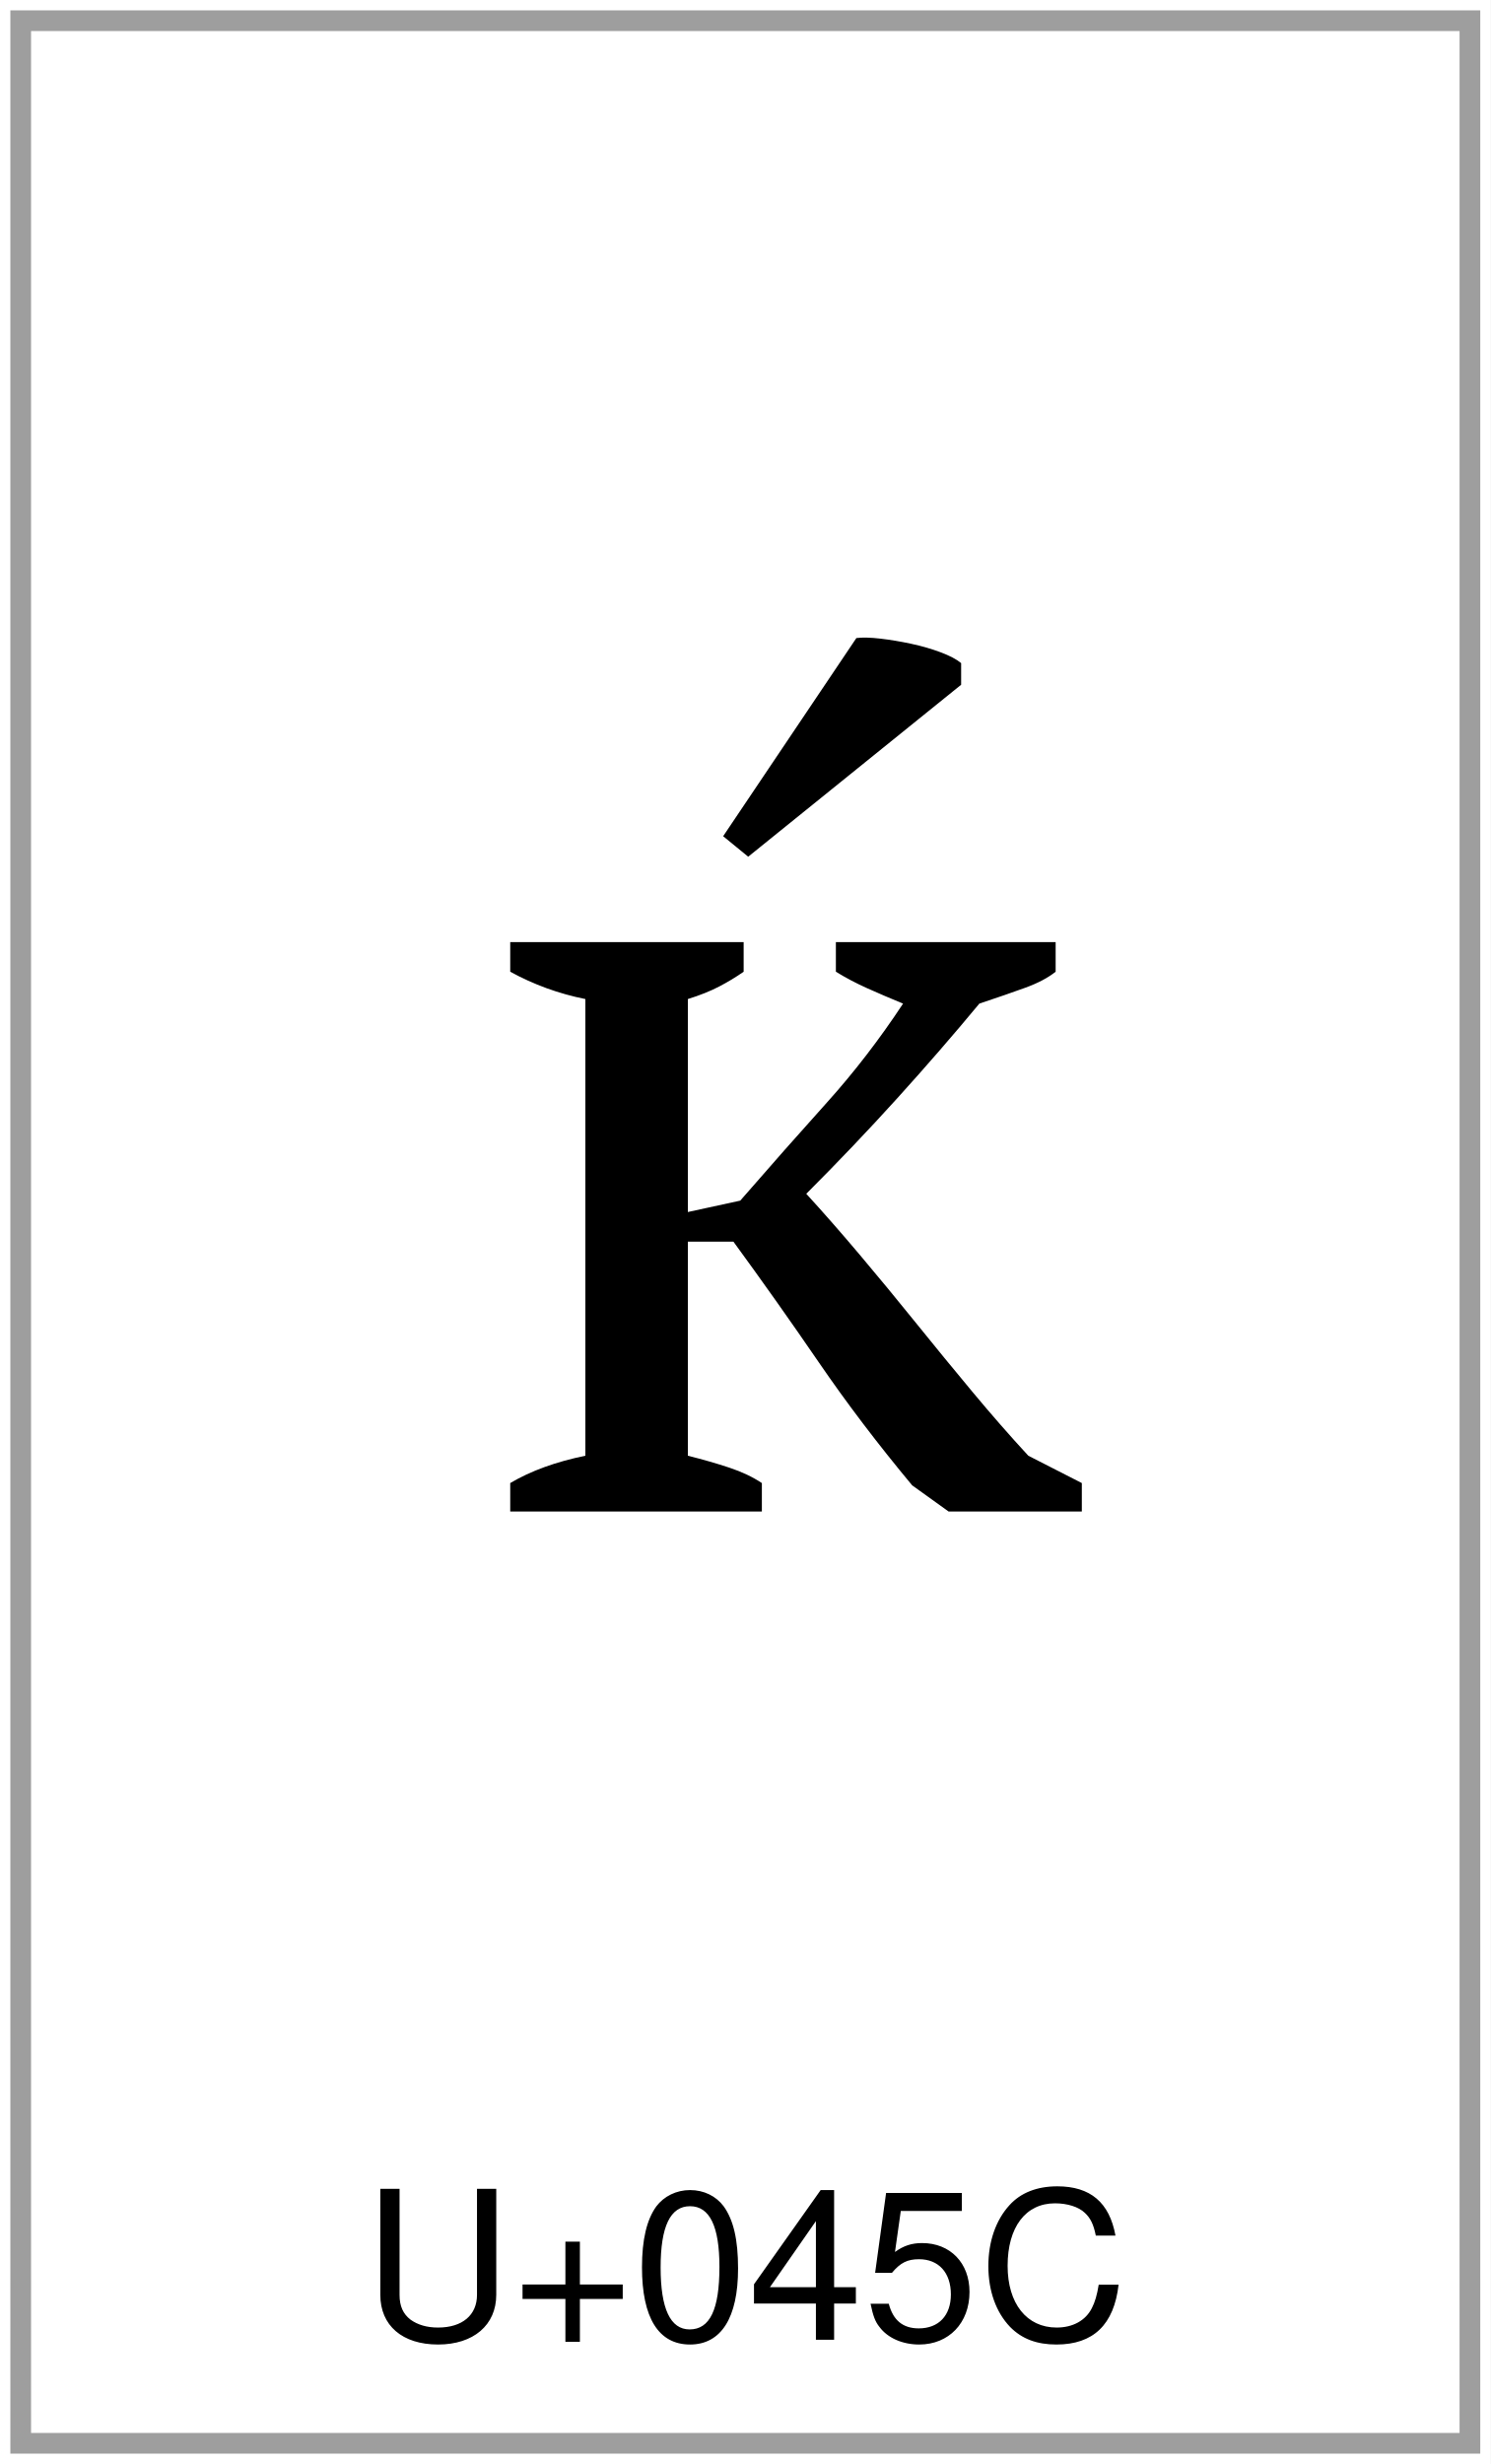
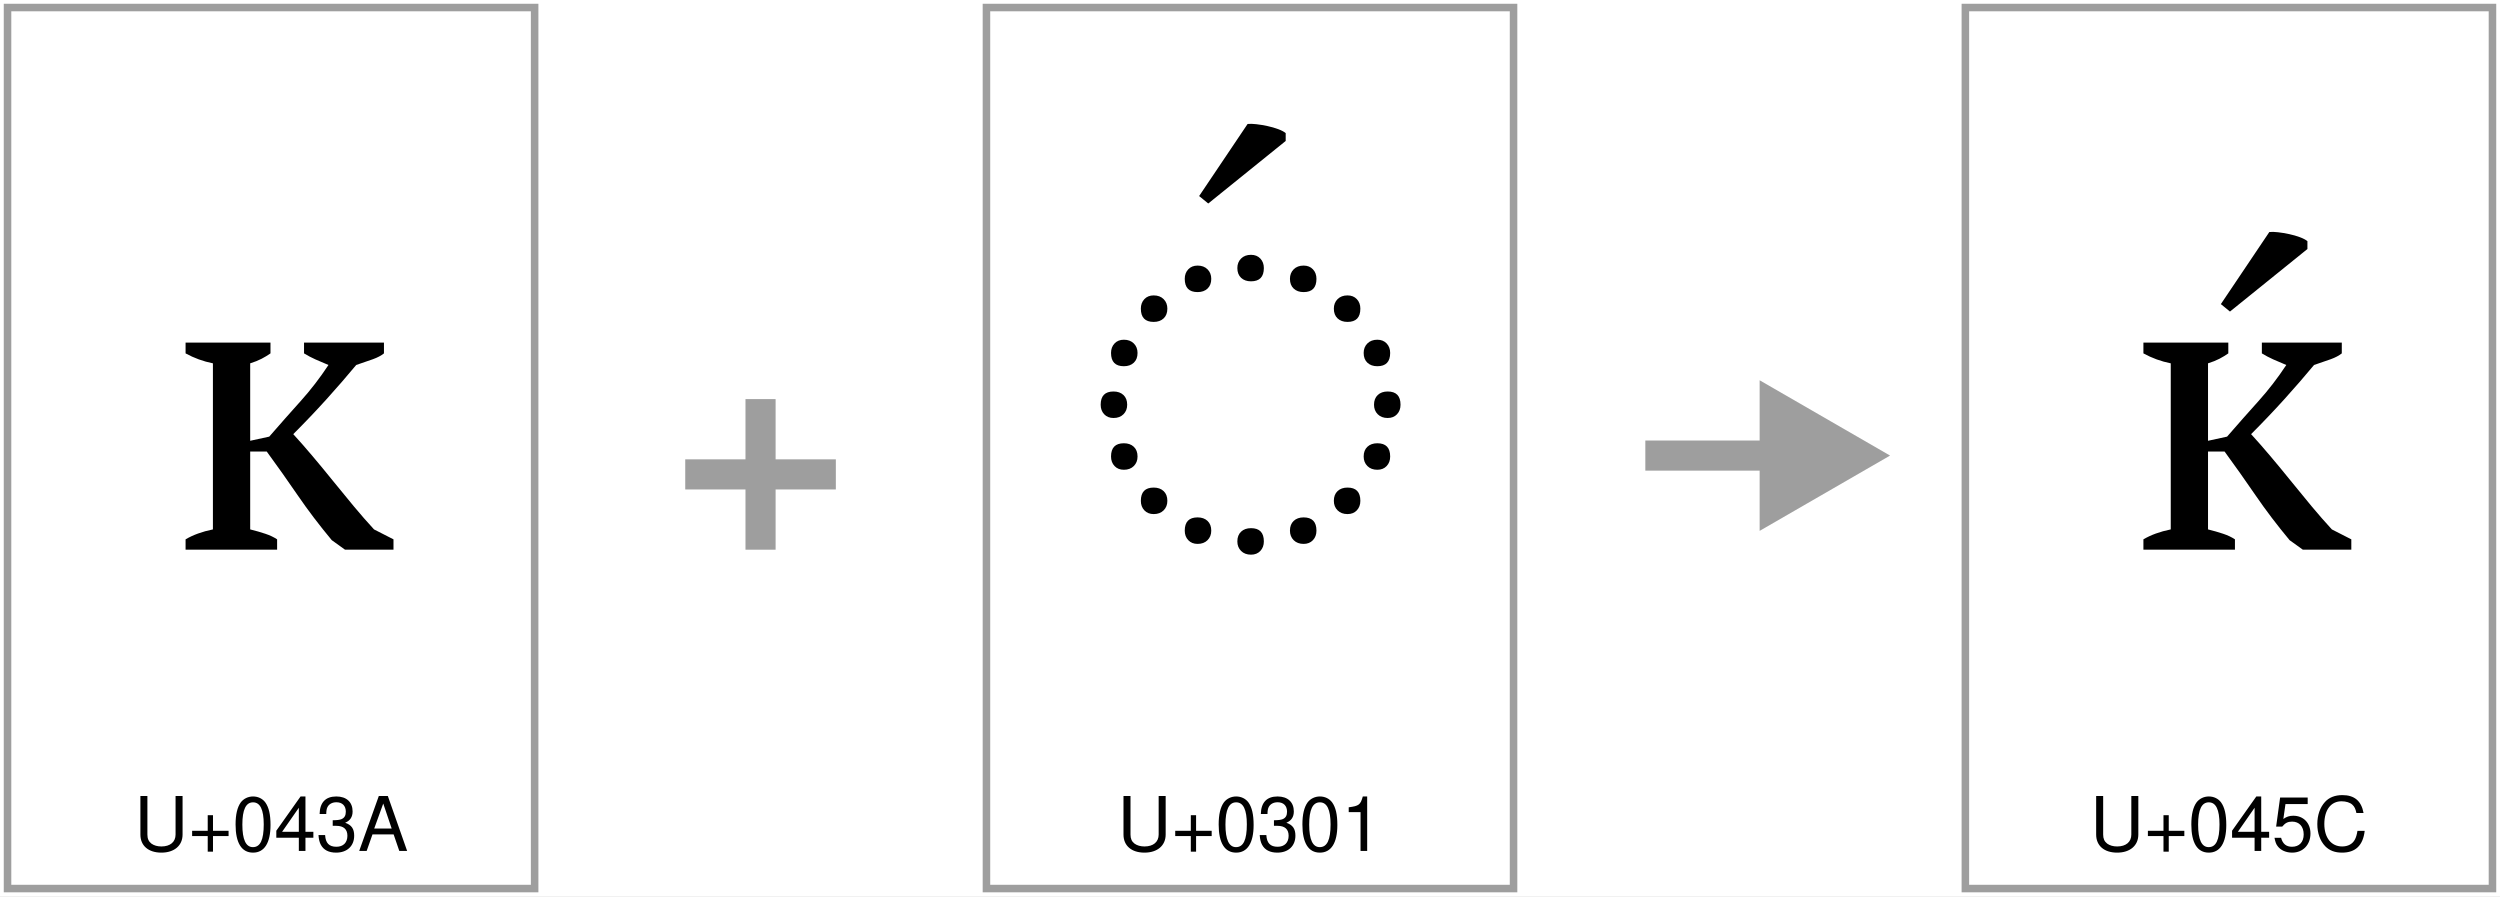
- <svg xmlns="http://www.w3.org/2000/svg" version="1.1" viewBox="0 0 1440 2380">
+ <svg xmlns="http://www.w3.org/2000/svg" version="1.1" viewBox="0 0 6640 2380">
  <g transform="translate(0, 2380), scale(1, -1), translate(20, 920)">
-     <rect x="-20" y="-920" width="1440" height="2380" fill="#FFFFFF" />
+     <rect x="-20" y="-920" width="6640" height="2380" fill="#FFFFFF" />
    <rect x="0" y="-900" width="1400" height="2340" fill="none" stroke="#9E9E9E" stroke-width="20" />
-     <path d="M325 500H518V474Q508 466 491.5 460.0Q475 454 451 446Q417 405 379.0 363.0Q341 321 299 279Q321 255 345.5 226.0Q370 197 395.0 166.0Q420 135 445.0 105.0Q470 75 494 49L541 25V0H424L392 23Q347 77 310.0 131.0Q273 185 235 237H195V49Q215 44 231.5 38.5Q248 33 260 25V0H39V25Q66 41 105 49V450Q70 457 39 474V500H244V474Q234 467 222.5 461.0Q211 455 195 450V263L241 273Q281 319 317.0 359.0Q353 399 384 446Q367 453 352.5 459.5Q338 466 325 474ZM343 767Q351 768 364.0 766.5Q377 765 391.0 762.0Q405 759 417.0 754.5Q429 750 435 745V726L248 575L226 593Z" transform="translate(430,0) scale(1.1)" />
-     <text x="700" y="800" font-family="Helvetica" font-size="200" transform="scale(1, -1)" text-anchor="middle">U+045C</text>
+     <path d="M325 500H518V474Q508 466 491.5 460.0Q475 454 451 446Q417 405 379.0 363.0Q341 321 299 279Q321 255 345.5 226.0Q370 197 395.0 166.0Q420 135 445.0 105.0Q470 75 494 49L541 25V0H424L392 23Q347 77 310.0 131.0Q273 185 235 237H195V49Q215 44 231.5 38.5Q248 33 260 25V0H39V25Q66 41 105 49V450Q70 457 39 474V500H244V474Q234 467 222.5 461.0Q211 455 195 450V263L241 273Q281 319 317.0 359.0Q353 399 384 446Q367 453 352.5 459.5Q338 466 325 474Z" transform="translate(430,0) scale(1.1)" />
+     <text x="700" y="800" font-family="Helvetica" font-size="200" transform="scale(1, -1)" text-anchor="middle">U+043A</text>
+     <path d="M 1800 200 l 400 0 M 2000 400 l 0 -400" stroke="#9E9E9E" stroke-width="80" stroke-dasharray="0 0" />
+     <rect x="2600" y="-900" width="1400" height="2340" fill="none" stroke="#9E9E9E" stroke-width="20" stroke-dasharray="0 0" />
+     <path d="M54 350Q54 382 85 382Q100 382 109.0 373.5Q118 365 118 350Q118 336 109.0 327.0Q100 318 85 318Q71 318 62.5 327.0Q54 336 54 350ZM151 118Q151 150 182 150Q197 150 206.0 141.5Q215 133 215 118Q215 104 206.0 95.0Q197 86 182 86Q168 86 159.5 95.0Q151 104 151 118ZM257 46Q257 78 288 78Q303 78 312.0 69.5Q321 61 321 46Q321 32 312.0 23.0Q303 14 288 14Q274 14 265.5 23.0Q257 32 257 46ZM79 225Q79 257 110 257Q125 257 134.0 248.5Q143 240 143 225Q143 211 134.0 202.0Q125 193 110 193Q96 193 87.5 202.0Q79 211 79 225ZM448 20Q448 6 439.5 -3.0Q431 -12 417 -12Q402 -12 393.0 -3.0Q384 6 384 20Q384 35 393.0 43.5Q402 52 417 52Q448 52 448 20ZM151 582Q151 596 159.5 605.0Q168 614 182 614Q197 614 206.0 605.0Q215 596 215 582Q215 567 206.0 558.5Q197 550 182 550Q151 550 151 582ZM257 654Q257 668 265.5 677.0Q274 686 288 686Q303 686 312.0 677.0Q321 668 321 654Q321 639 312.0 630.5Q303 622 288 622Q257 622 257 654ZM79 475Q79 489 87.5 498.0Q96 507 110 507Q125 507 134.0 498.0Q143 489 143 475Q143 460 134.0 451.5Q125 443 110 443Q79 443 79 475ZM448 680Q448 648 417 648Q402 648 393.0 656.5Q384 665 384 680Q384 694 393.0 703.0Q402 712 417 712Q431 712 439.5 703.0Q448 694 448 680ZM778 350Q778 336 769.5 327.0Q761 318 747 318Q732 318 723.0 327.0Q714 336 714 350Q714 365 723.0 373.5Q732 382 747 382Q778 382 778 350ZM681 118Q681 104 672.5 95.0Q664 86 650 86Q635 86 626.0 95.0Q617 104 617 118Q617 133 626.0 141.5Q635 150 650 150Q681 150 681 118ZM575 46Q575 32 566.5 23.0Q558 14 544 14Q529 14 520.0 23.0Q511 32 511 46Q511 61 520.0 69.5Q529 78 544 78Q575 78 575 46ZM753 225Q753 211 744.5 202.0Q736 193 722 193Q707 193 698.0 202.0Q689 211 689 225Q689 240 698.0 248.5Q707 257 722 257Q753 257 753 225ZM681 582Q681 550 650 550Q635 550 626.0 558.5Q617 567 617 582Q617 596 626.0 605.0Q635 614 650 614Q664 614 672.5 605.0Q681 596 681 582ZM575 654Q575 622 544 622Q529 622 520.0 630.5Q511 639 511 654Q511 668 520.0 677.0Q529 686 544 686Q558 686 566.5 677.0Q575 668 575 654ZM753 475Q753 443 722 443Q707 443 698.0 451.5Q689 460 689 475Q689 489 698.0 498.0Q707 507 722 507Q736 507 744.5 498.0Q753 489 753 475Z" transform="translate(2844,0) scale(1.1)" />
+     <path d="M-184 767Q-176 768 -163.0 766.5Q-150 765 -136.0 762.0Q-122 759 -110.0 754.5Q-98 750 -92 745V726L-279 575L-301 593Z" transform="translate(3496,287) scale(1.1)" />
+     <text x="3300" y="800" font-family="Helvetica" font-size="200" transform="scale(1, -1)" text-anchor="middle">U+0301</text>
+     <defs>
+       <marker id="marker0" markerUnits="strokeWidth" refX="8.5" refY="5" markerWidth="10" markerHeight="10" orient="auto-start-reverse">
+         <path d="M 5.67 2.5 l 4.33 2.5 l -4.33 2.5 Z" fill="#9E9E9E" fill-opacity="1.0" />
+       </marker>
+     </defs>
+     <line x1="4350" y1="250" x2="4880.0" y2="250.0" marker-end="url(#marker0)" stroke="#9E9E9E" stroke-width="80" stroke-dasharray="0 0" />
+     <rect x="5200" y="-900" width="1400" height="2340" fill="none" stroke="#9E9E9E" stroke-width="20" stroke-dasharray="0 0" />
+     <path d="M325 500H518V474Q508 466 491.5 460.0Q475 454 451 446Q417 405 379.0 363.0Q341 321 299 279Q321 255 345.5 226.0Q370 197 395.0 166.0Q420 135 445.0 105.0Q470 75 494 49L541 25V0H424L392 23Q347 77 310.0 131.0Q273 185 235 237H195V49Q215 44 231.5 38.5Q248 33 260 25V0H39V25Q66 41 105 49V450Q70 457 39 474V500H244V474Q234 467 222.5 461.0Q211 455 195 450V263L241 273Q281 319 317.0 359.0Q353 399 384 446Q367 453 352.5 459.5Q338 466 325 474ZM343 767Q351 768 364.0 766.5Q377 765 391.0 762.0Q405 759 417.0 754.5Q429 750 435 745V726L248 575L226 593Z" transform="translate(5630,0) scale(1.1)" />
+     <text x="5900" y="800" font-family="Helvetica" font-size="200" transform="scale(1, -1)" text-anchor="middle">U+045C</text>
  </g>
</svg>
